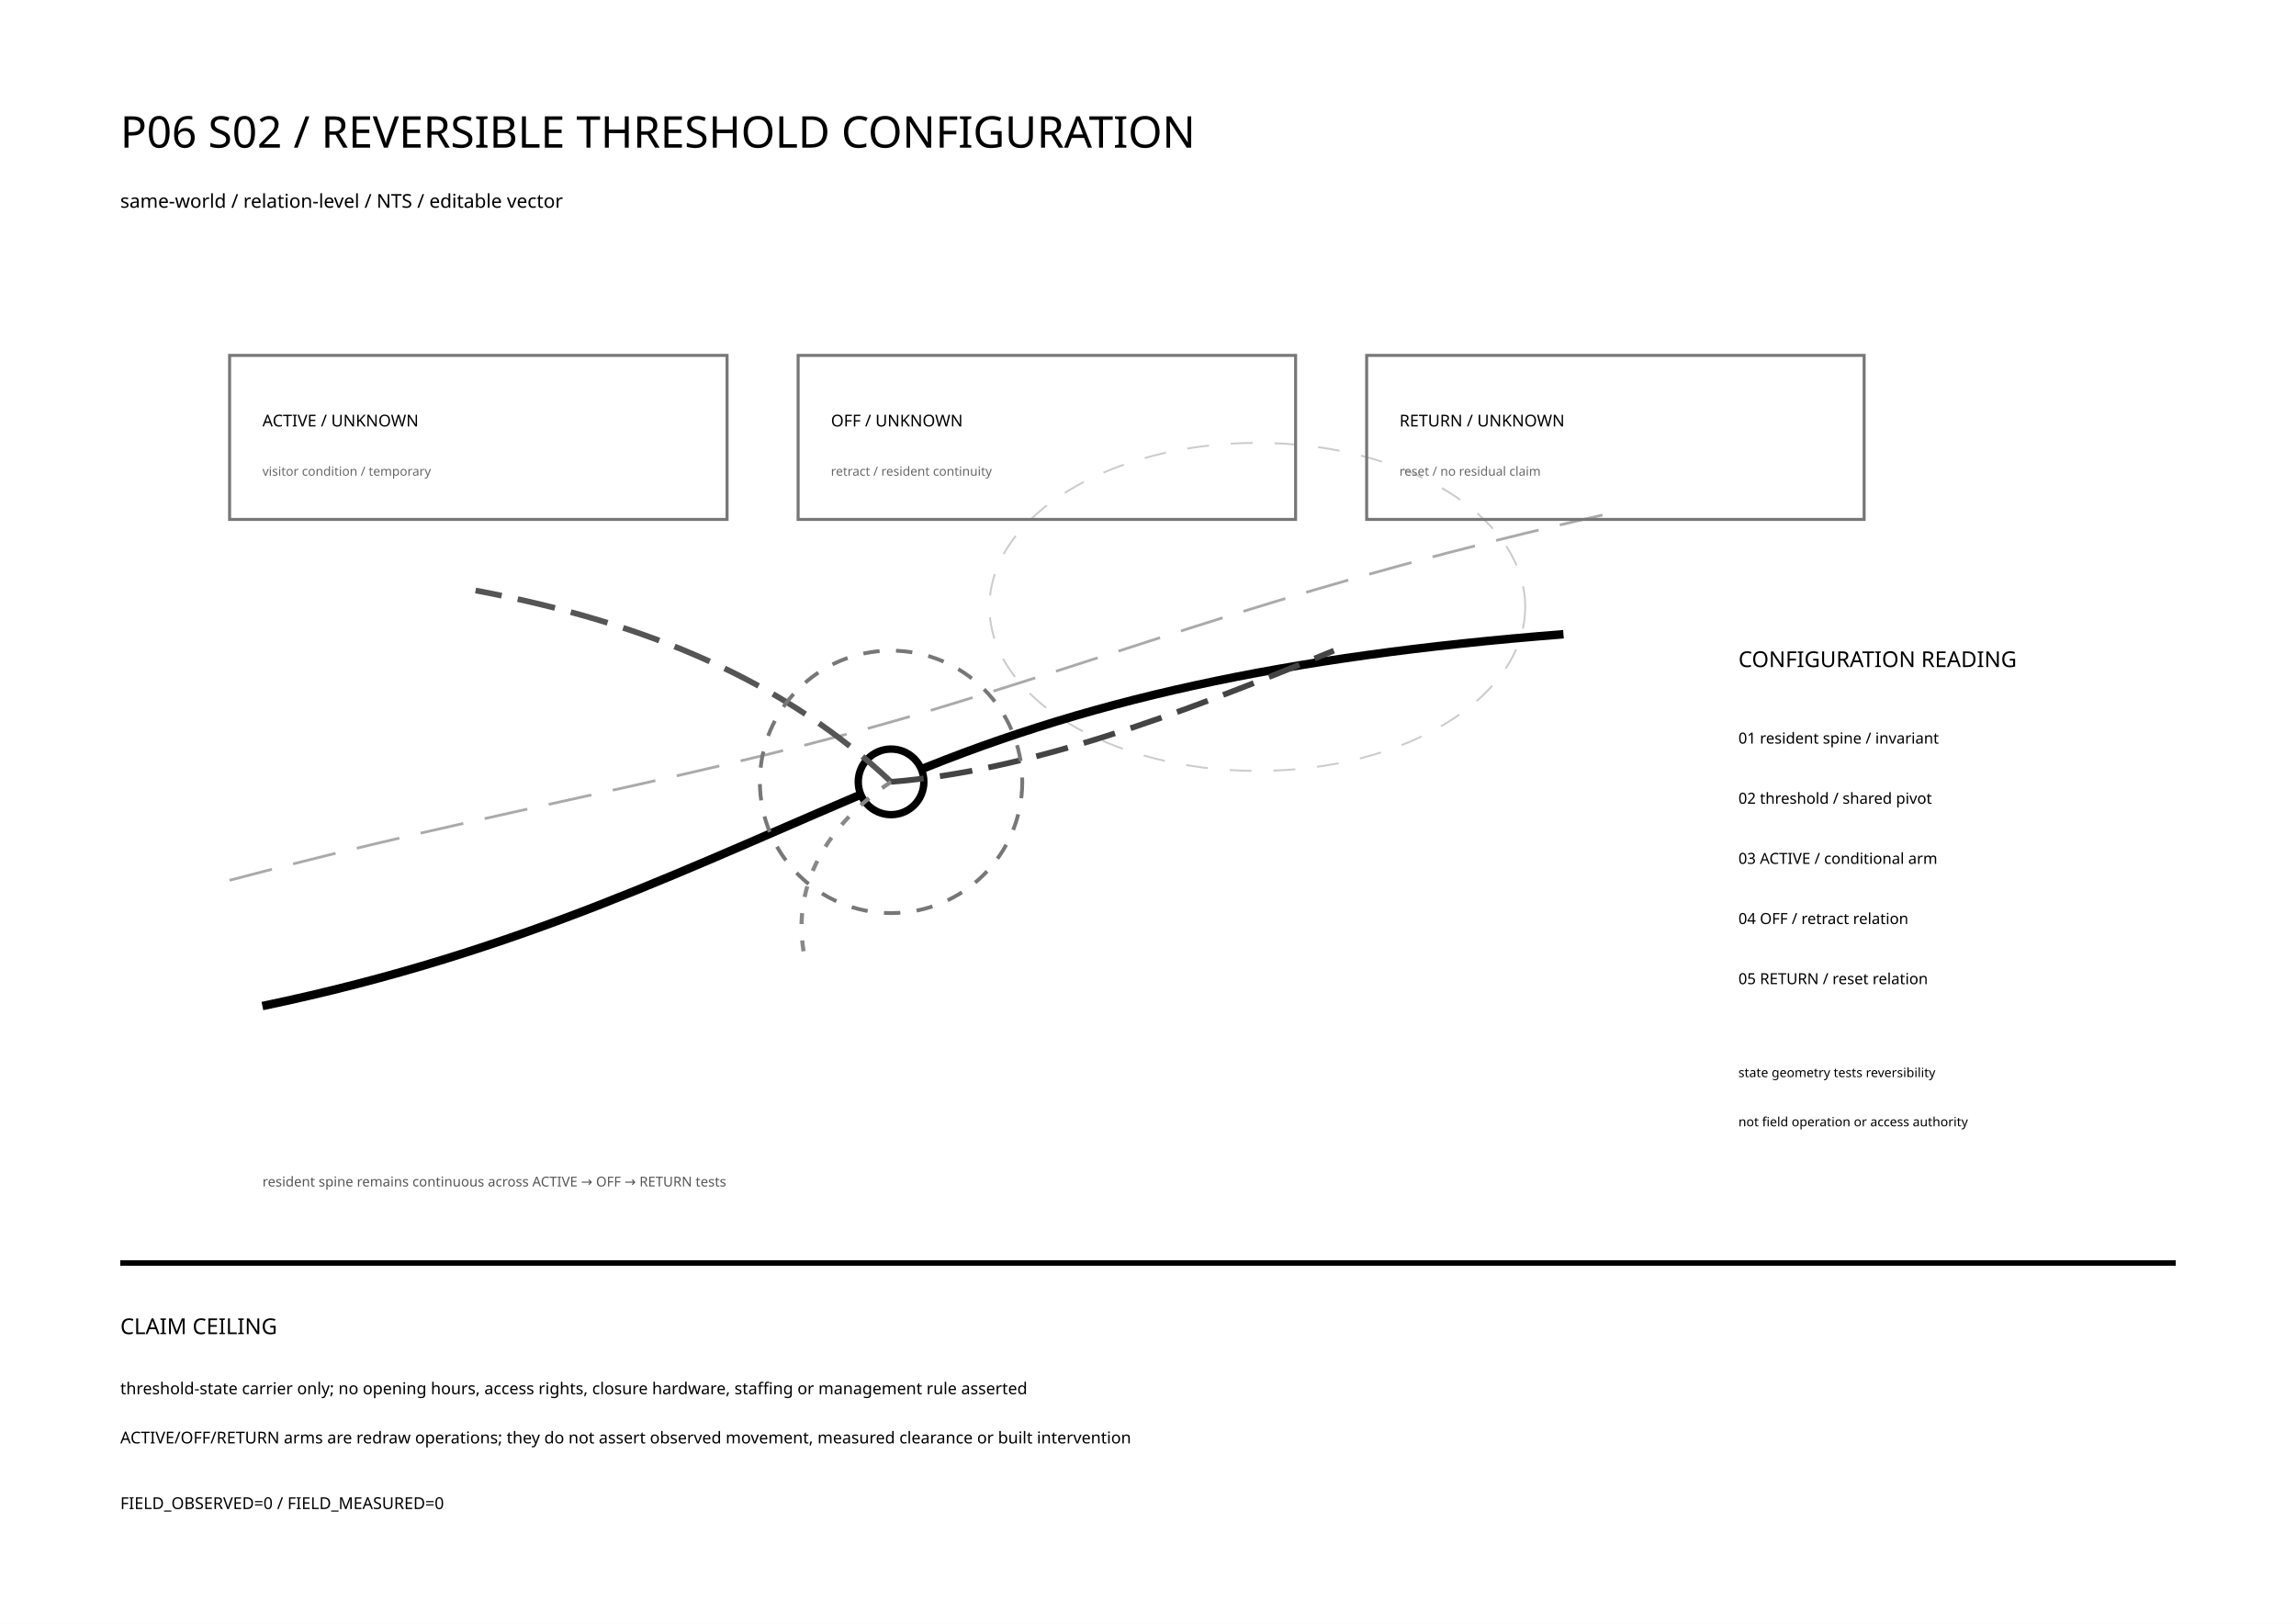
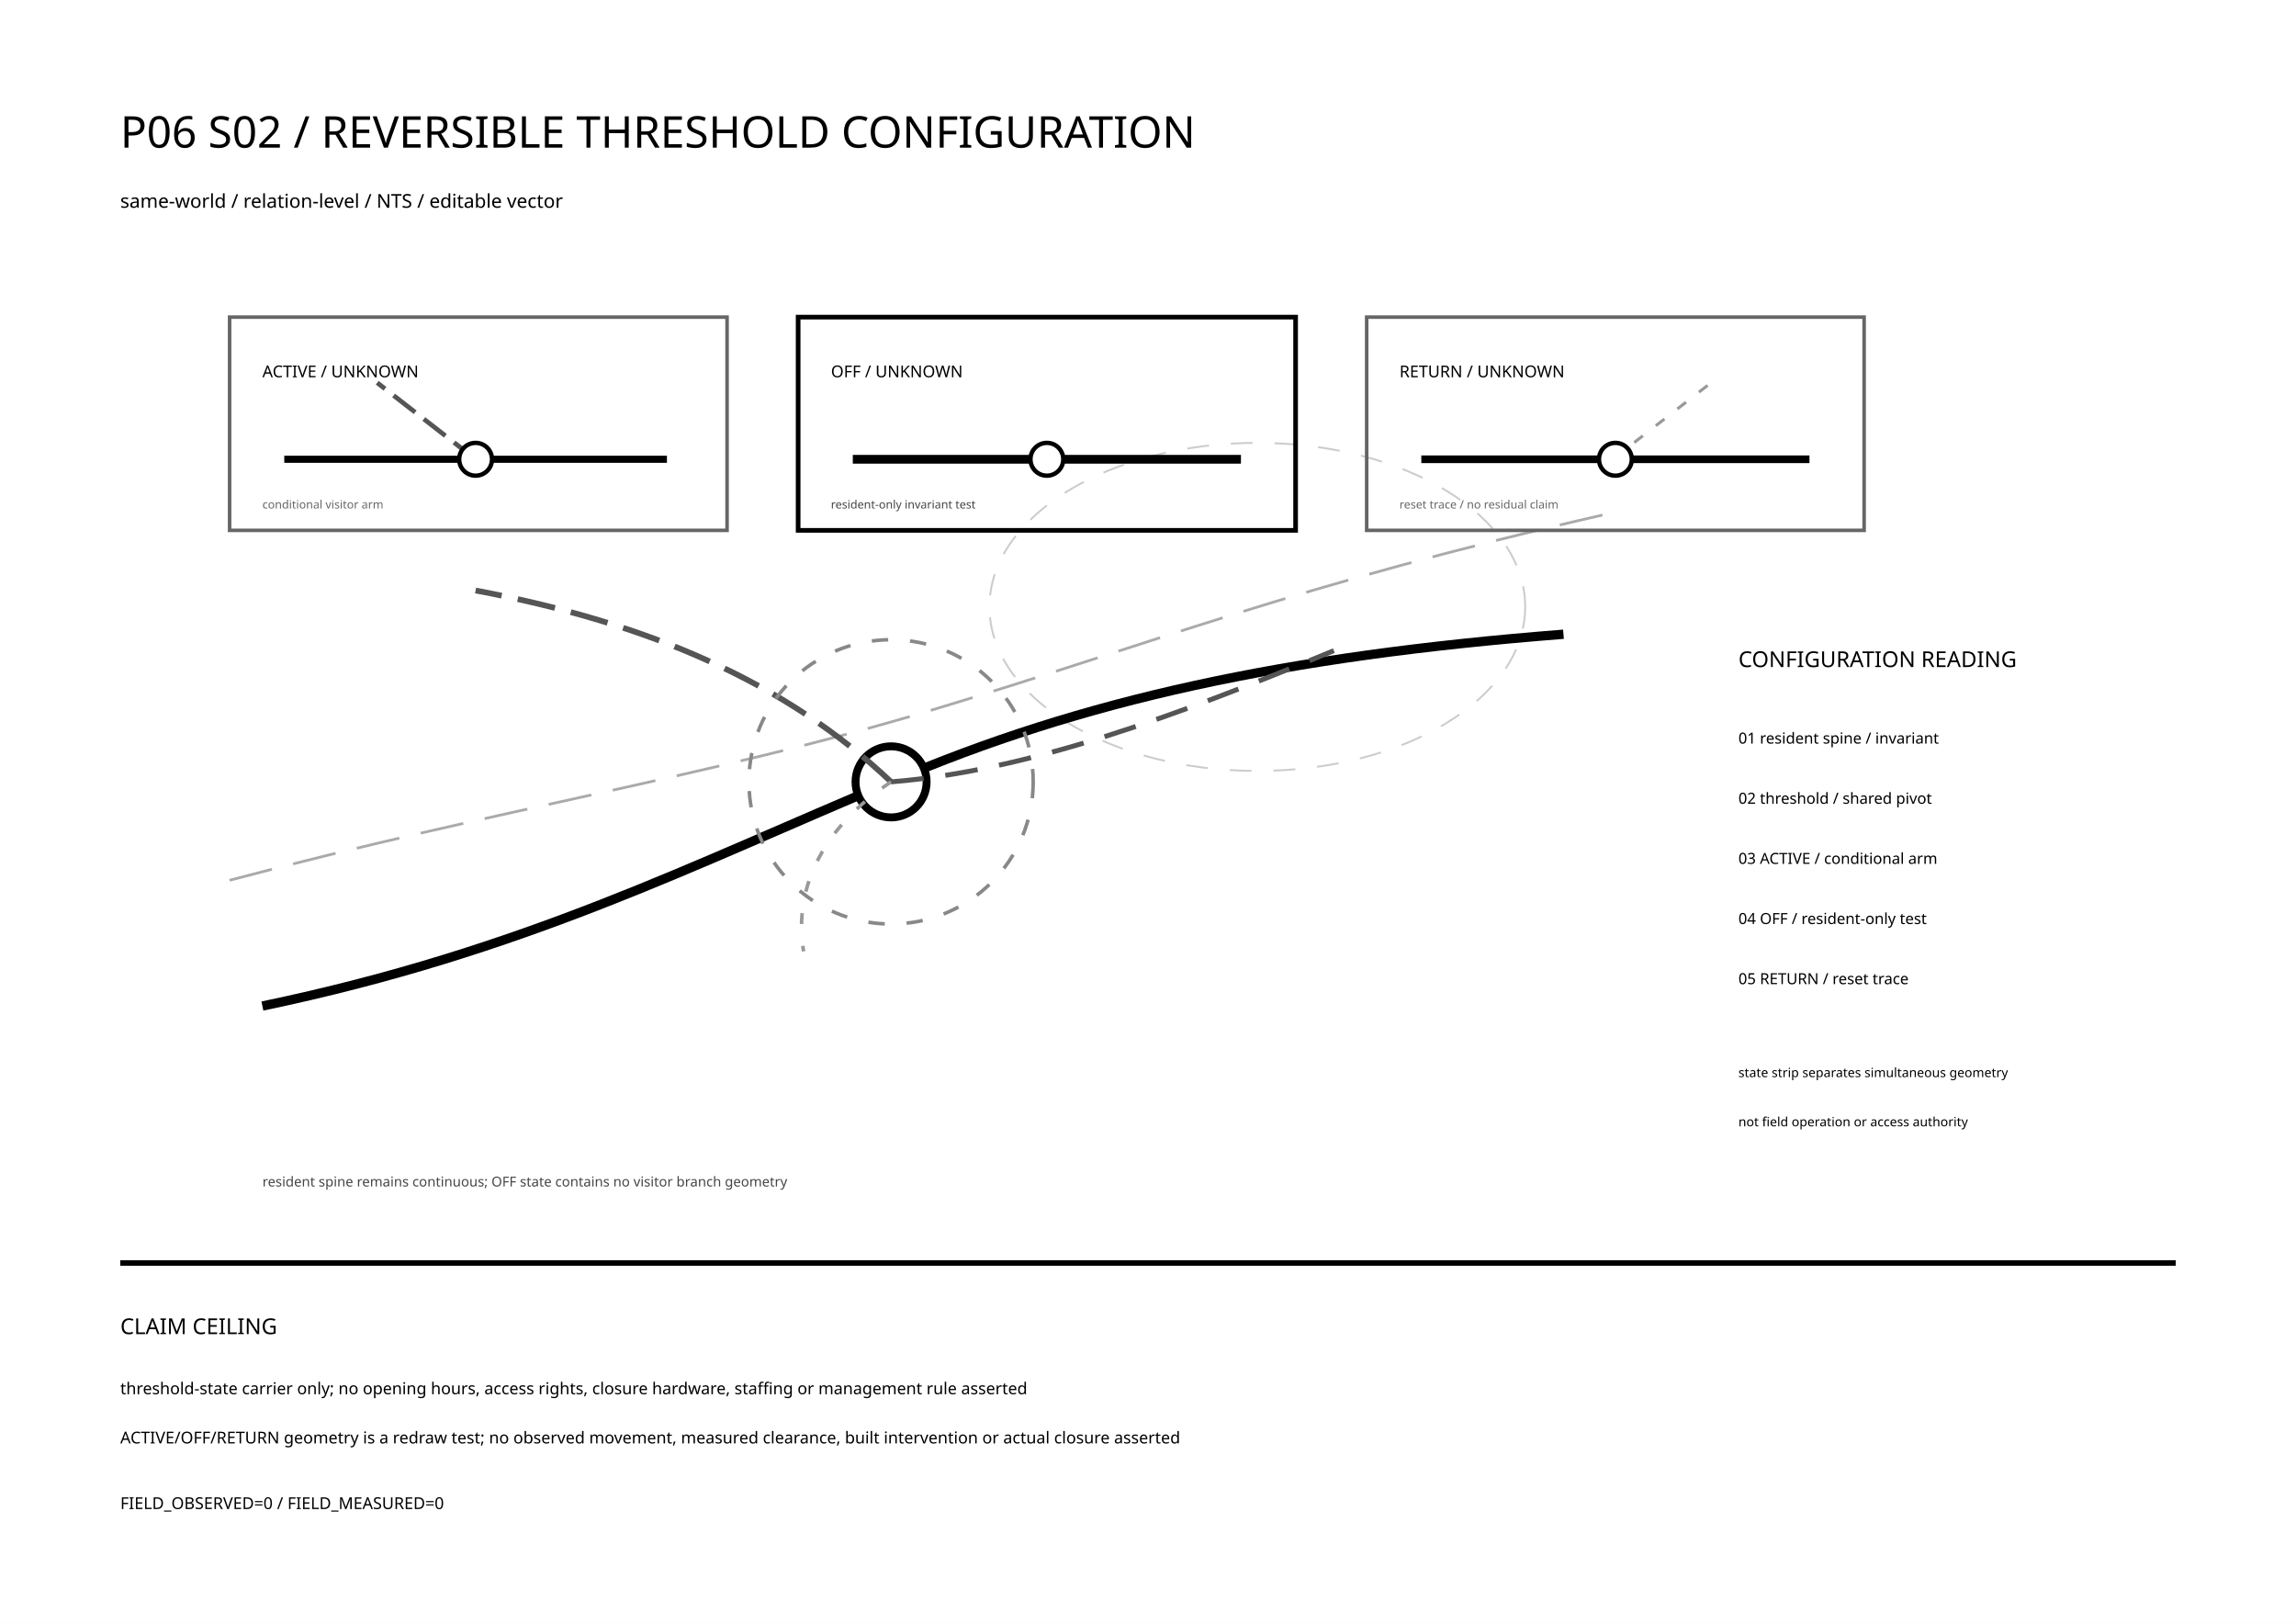
<svg xmlns="http://www.w3.org/2000/svg" width="420mm" height="297mm" viewBox="0 0 420 297">
  <rect width="420" height="297" fill="white" />
  <g id="L00-FRAME" font-family="sans-serif">
    <text x="22" y="27" font-size="8">P06 S02 / REVERSIBLE THRESHOLD CONFIGURATION</text>
    <text x="22" y="38" font-size="3.5">same-world / relation-level / NTS / editable vector</text>
  </g>
  <g id="L10-WORLD" fill="none">
    <path id="REL-ROUTE-PRIMARY-01" d="M42 161 C91 148 130 142 170 130 S237 107 294 94" stroke="#aaa" stroke-width="0.5" stroke-dasharray="8 4" />
    <ellipse id="REL-CLUSTER-01" cx="230" cy="111" rx="49" ry="30" stroke="#ccc" stroke-width="0.35" stroke-dasharray="4 4" />
  </g>
  <g id="L20-CONFIG" fill="none" font-family="sans-serif">
-     <path id="S02-RESIDENT-SPINE" d="M48 184 C96 174 127 158 163 143 C198 128 235 120 286 116" stroke="black" stroke-width="1.55" />
-     <circle id="S02-THRESHOLD" cx="163" cy="143" r="6" stroke="black" stroke-width="1.35" fill="white" />
+     <path id="S02-RESIDENT-SPINE" d="M48 184 C96 174 127 158 163 143 C198 128 235 120 286 116" stroke="black" stroke-width="1.7" />
+     <circle id="S02-THRESHOLD" cx="163" cy="143" r="6.5" stroke="black" stroke-width="1.45" fill="white" />
    <path id="S02-ACTIVE-ARM" d="M163 143 C144 125 119 114 87 108" stroke="#555" stroke-width="1.05" stroke-dasharray="7 3" />
-     <path id="S02-OFF-RETRACT" d="M163 143 C151 151 145 162 147 174" stroke="#888" stroke-width="0.75" stroke-dasharray="2 3" />
-     <path id="S02-RETURN-ARM" d="M163 143 C188 141 215 131 244 119" stroke="#444" stroke-width="1.05" stroke-dasharray="6 3" />
-     <circle id="S02-REVERSIBILITY-FIELD" cx="163" cy="143" r="24" stroke="#777" stroke-width="0.7" stroke-dasharray="3 3" />
-     <rect id="S02-ACTIVE-STATE" x="42" y="65" width="91" height="30" stroke="#777" stroke-width="0.55" />
-     <rect id="S02-OFF-STATE" x="146" y="65" width="91" height="30" stroke="#777" stroke-width="0.55" />
-     <rect id="S02-RETURN-STATE" x="250" y="65" width="91" height="30" stroke="#777" stroke-width="0.55" />
-     <text x="48" y="78" fill="black" font-size="3">ACTIVE / UNKNOWN</text>
-     <text x="152" y="78" fill="black" font-size="3">OFF / UNKNOWN</text>
-     <text x="256" y="78" fill="black" font-size="3">RETURN / UNKNOWN</text>
-     <text x="48" y="87" fill="#666" font-size="2.3">visitor condition / temporary</text>
-     <text x="152" y="87" fill="#666" font-size="2.3">retract / resident continuity</text>
-     <text x="256" y="87" fill="#666" font-size="2.3">reset / no residual claim</text>
-     <text x="48" y="217" fill="#555" font-size="2.5">resident spine remains continuous across ACTIVE → OFF → RETURN tests</text>
+     <path id="S02-OFF-RETRACT" d="M163 143 C151 151 145 162 147 174" stroke="#999" stroke-width="0.65" stroke-dasharray="2 4" />
+     <path id="S02-RETURN-ARM" d="M163 143 C188 141 215 131 244 119" stroke="#555" stroke-width="0.9" stroke-dasharray="6 4" />
+     <circle id="S02-REVERSIBILITY-FIELD" cx="163" cy="143" r="26" stroke="#888" stroke-width="0.65" stroke-dasharray="3 4" />
+     <g id="S02-STATE-STRIP">
+       <rect id="S02-ACTIVE-STATE" x="42" y="58" width="91" height="39" stroke="#666" stroke-width="0.65" />
+       <rect id="S02-OFF-STATE" x="146" y="58" width="91" height="39" stroke="black" stroke-width="0.85" />
+       <rect id="S02-RETURN-STATE" x="250" y="58" width="91" height="39" stroke="#666" stroke-width="0.65" />
+       <path id="S02-ACTIVE-SPINE-MINI" d="M52 84 L122 84" stroke="black" stroke-width="1.3" />
+       <path id="S02-ACTIVE-VISITOR-MINI" d="M87 84 L69 70" stroke="#555" stroke-width="0.85" stroke-dasharray="5 2" />
+       <circle cx="87" cy="84" r="3" stroke="black" stroke-width="0.8" fill="white" />
+       <path id="S02-OFF-SPINE-MINI" d="M156 84 L227 84" stroke="black" stroke-width="1.6" />
+       <circle cx="191.5" cy="84" r="3" stroke="black" stroke-width="0.8" fill="white" />
+       <path id="S02-RETURN-SPINE-MINI" d="M260 84 L331 84" stroke="black" stroke-width="1.4" />
+       <path id="S02-RETURN-TRACE-MINI" d="M295 84 L313 70" stroke="#999" stroke-width="0.55" stroke-dasharray="2 3" />
+       <circle cx="295.5" cy="84" r="3" stroke="black" stroke-width="0.8" fill="white" />
+     </g>
+     <text x="48" y="69" fill="black" font-size="3">ACTIVE / UNKNOWN</text>
+     <text x="152" y="69" fill="black" font-size="3">OFF / UNKNOWN</text>
+     <text x="256" y="69" fill="black" font-size="3">RETURN / UNKNOWN</text>
+     <text x="48" y="93" fill="#666" font-size="2.1">conditional visitor arm</text>
+     <text x="152" y="93" fill="#444" font-size="2.1">resident-only invariant test</text>
+     <text x="256" y="93" fill="#666" font-size="2.1">reset trace / no residual claim</text>
+     <text x="48" y="217" fill="#444" font-size="2.5">resident spine remains continuous; OFF state contains no visitor branch geometry</text>
  </g>
  <g id="L30-READING" font-family="sans-serif">
    <text x="318" y="122" font-size="4">CONFIGURATION READING</text>
    <text x="318" y="136" font-size="2.8">01 resident spine / invariant</text>
    <text x="318" y="147" font-size="2.8">02 threshold / shared pivot</text>
    <text x="318" y="158" font-size="2.8">03 ACTIVE / conditional arm</text>
-     <text x="318" y="169" font-size="2.8">04 OFF / retract relation</text>
-     <text x="318" y="180" font-size="2.8">05 RETURN / reset relation</text>
-     <text x="318" y="197" font-size="2.35">state geometry tests reversibility</text>
+     <text x="318" y="169" font-size="2.8">04 OFF / resident-only test</text>
+     <text x="318" y="180" font-size="2.8">05 RETURN / reset trace</text>
+     <text x="318" y="197" font-size="2.35">state strip separates simultaneous geometry</text>
    <text x="318" y="206" font-size="2.35">not field operation or access authority</text>
  </g>
  <g id="L40-CLAIM" font-family="sans-serif">
    <line x1="22" y1="231" x2="398" y2="231" stroke="black" />
    <text x="22" y="244" font-size="4">CLAIM CEILING</text>
    <text x="22" y="255" font-size="3">threshold-state carrier only; no opening hours, access rights, closure hardware, staffing or management rule asserted</text>
-     <text x="22" y="264" font-size="3">ACTIVE/OFF/RETURN arms are redraw operations; they do not assert observed movement, measured clearance or built intervention</text>
+     <text x="22" y="264" font-size="3">ACTIVE/OFF/RETURN geometry is a redraw test; no observed movement, measured clearance, built intervention or actual closure asserted</text>
    <text x="22" y="276" font-size="3">FIELD_OBSERVED=0 / FIELD_MEASURED=0</text>
  </g>
</svg>
